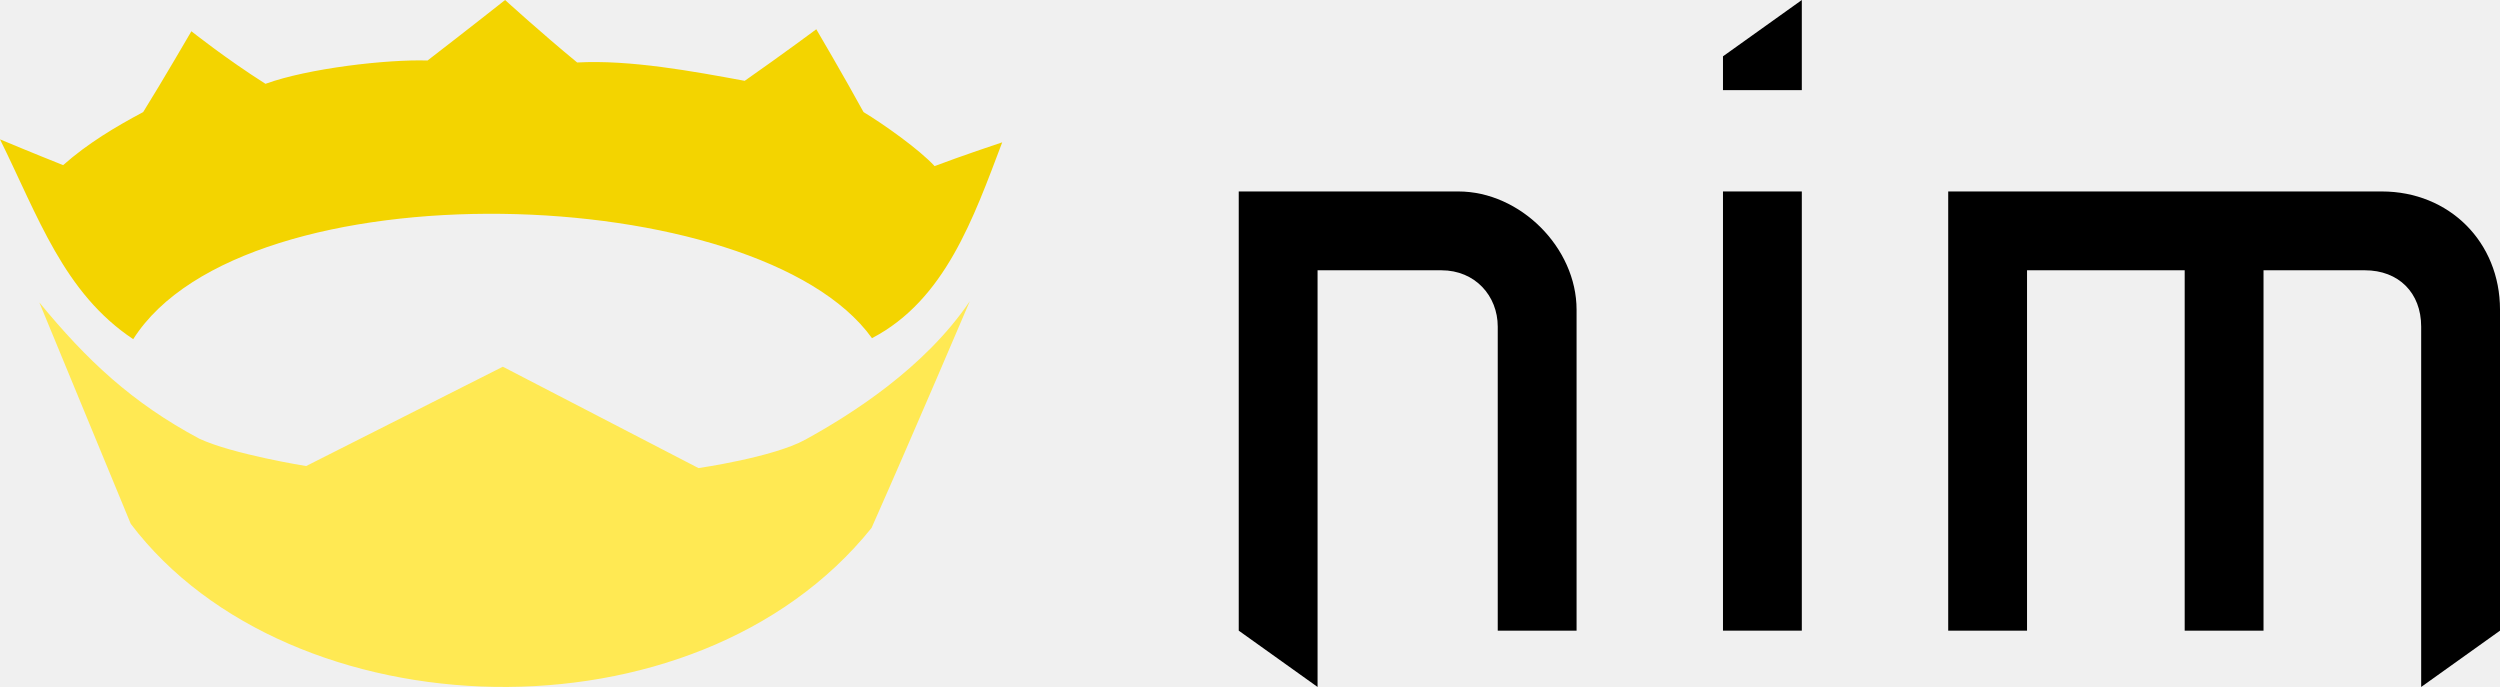
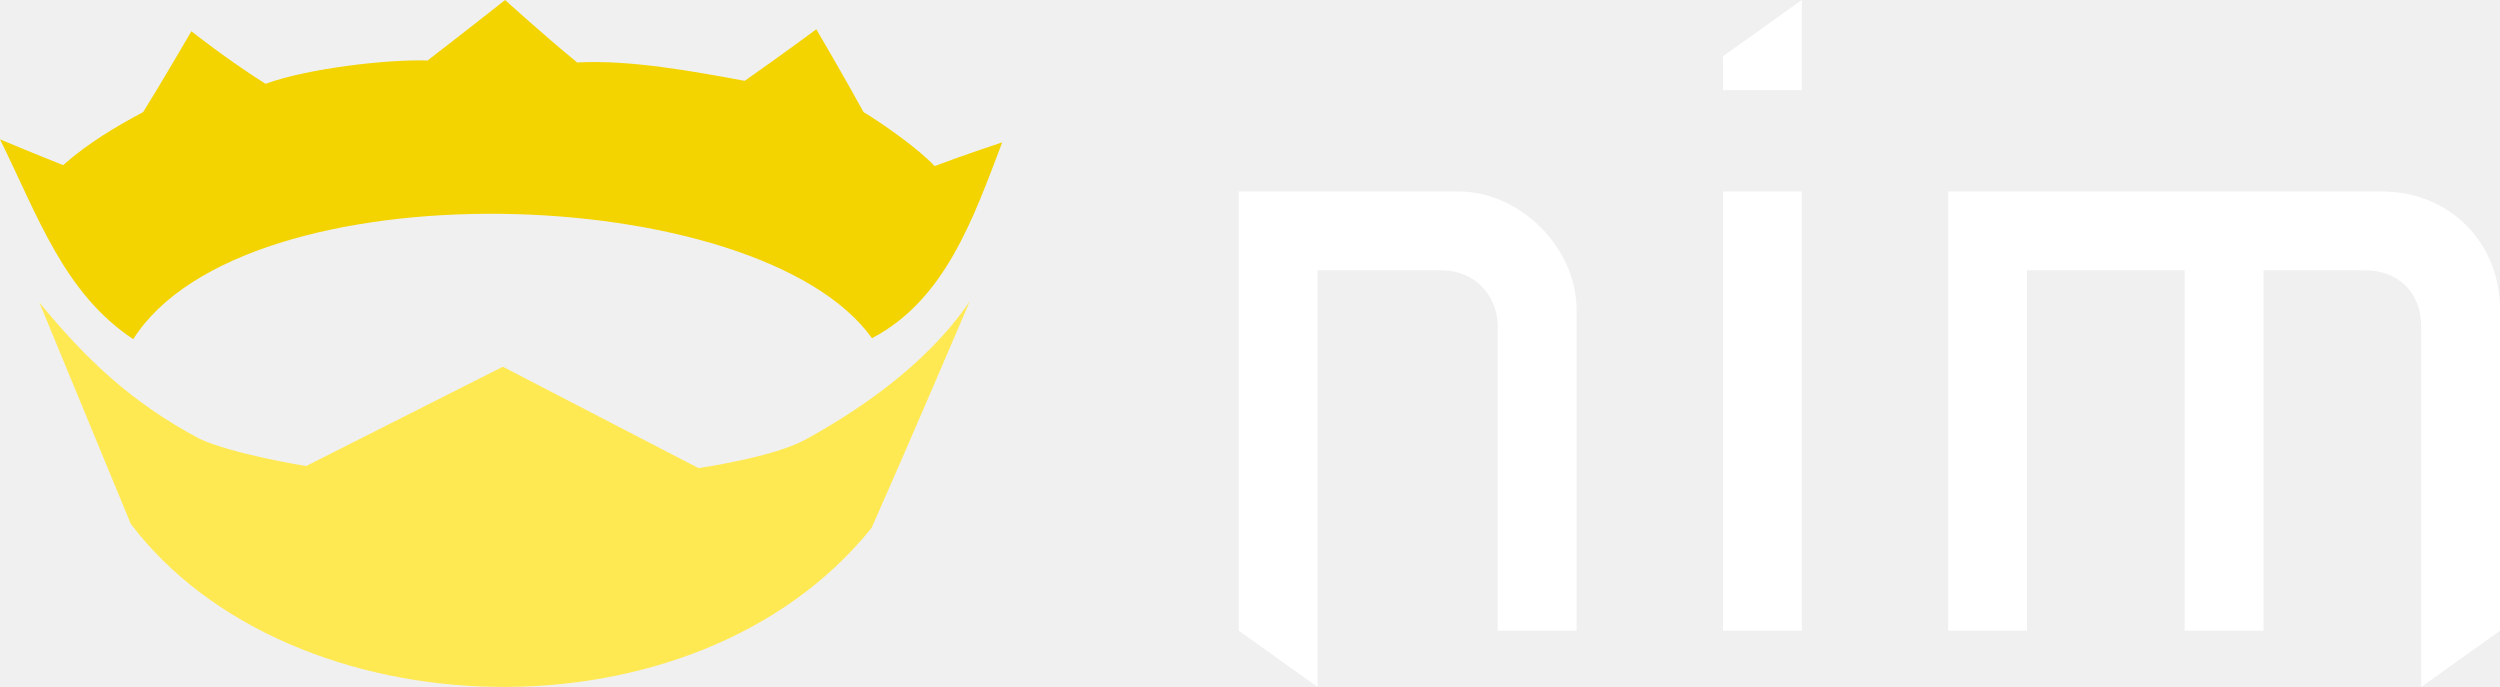
<svg xmlns="http://www.w3.org/2000/svg" width="62.653mm" height="17.216mm" viewBox="0 0 222 61" id="svg3522" version="1.1">
  <defs id="defs3524" />
  <g id="layer1" transform="translate(-43.28551,-410.4336)">
-     <g id="g4463" transform="translate(-621.5527,-186.1789)" style="fill:#000000">
-       <path style="fill:#000000;fill-opacity:1;stroke:none" d="m 774.838,652.613 v -39 c 0,0 14.001,0 19.5,0 5.5,0 10.5,5 10.5,10.5 4e-4,5.5 0,28.5 0,28.5 h -7 c 0,0 -3.9e-4,-18 -4e-4,-27 0,-2.719 -2,-5 -5,-5 -3.667,0 -11,0 -11,0 v 37 z" id="path3118" />
-       <path style="fill:#000000;fill-opacity:1;stroke:none" d="m 817.839,652.613 v -39 h 7 v 39 z" id="path3120" />
-       <path style="fill:#000000;fill-opacity:1;stroke:none" d="m 817.839,604.613 h 7 v -8 l -7,5 z" id="path3122" />
-       <path style="fill:#000000;fill-opacity:1;stroke:none" d="m 844.839,652.613 h -7 v -39 h 38.5 c 6,0 10.5,4.5 10.5,10.5 v 28.5 l -7,5 -4e-4,-32 c -4e-5,-3 -2,-5 -5,-5 h -9 v 32 h -7 v -32 h -14 z" id="path3124" />
-     </g>
-     <g id="g4459" transform="translate(-621.5527,-186.1789)">
-       <path style="fill:#f3d400;fill-opacity:1;stroke:none" d="m 709.691,596.613 c 0,0 -3.41,2.695 -6.887,5.372 -3.576,-0.114 -10.591,0.687 -14.392,2.069 -3.501,-2.218 -6.578,-4.667 -6.578,-4.667 0,0 -2.629,4.523 -4.282,7.177 -2.452,1.304 -4.914,2.771 -7.108,4.711 -2.552,-1.013 -5.51,-2.249 -5.607,-2.29 3.379,6.816 5.651,13.642 11.831,17.744 9.839,-15.539 55.56,-14.107 65.602,-0.088 6.49,-3.385 9.014,-10.668 11.566,-17.392 -0.28,0.092 -3.753,1.255 -6.004,2.113 -1.344,-1.463 -4.512,-3.713 -6.313,-4.799 -1.708,-3.128 -4.194,-7.353 -4.194,-7.353 0,0 -2.944,2.19 -6.357,4.579 -4.611,-0.851 -10.187,-1.885 -14.877,-1.629 -3.193,-2.624 -6.401,-5.548 -6.401,-5.548 z" id="path3054" />
-       <path style="fill:#ffe953;fill-opacity:1;stroke:none" d="m 668.332,623.471 c 0,0 4.79,11.598 8.117,19.657 14.096,18.597 50.092,19.89 65.785,0.36 3.713,-8.369 8.723,-20.13 8.723,-20.13 -4.026,5.964 -10.578,10.081 -14.613,12.299 -2.867,1.571 -9.483,2.52 -9.483,2.52 l -17.37,-9.001 -17.469,8.821 c 0,0 -6.528,-1.049 -9.483,-2.43 -5.965,-3.184 -9.976,-6.946 -14.206,-12.096 z" id="path3051" />
+     <g style="display:inline" id="g4469" transform="translate(-621.5527,-186.1789)">
+       <g id="g4463">
+         <path style="fill:#ffffff;fill-opacity:1;stroke:none" d="m 774.838,652.613 0,-39 c 0,0 14.001,0 19.5,0 5.5,0 10.5,5 10.5,10.5 4e-4,5.5 0,28.5 0,28.5 l -7,0 c 0,0 -3.9e-4,-18 -4e-4,-27 0,-2.719 -2,-5 -5,-5 -3.667,0 -11,0 -11,0 l 0,37 z" id="path3118" />
+         <path style="fill:#ffffff;fill-opacity:1;stroke:none" d="m 817.839,652.613 0,-39 7,0 0,39 z" id="path3120" />
+         <path style="fill:#ffffff;fill-opacity:1;stroke:none" d="m 817.839,604.613 7,0 0,-8 -7,5 z" id="path3122" />
+         <path style="fill:#ffffff;fill-opacity:1;stroke:none" d="m 844.839,652.613 -7,0 0,-39 38.5,0 c 6,0 10.5,4.5 10.5,10.5 l 0,28.5 -7,5 -4e-4,-32 c -4e-5,-3 -2,-5 -5,-5 l -9,0 0,32 -7,0 0,-32 -14,0 z" id="path3124" />
+       </g>
+       <g id="g4459">
+         <path style="fill:#f3d400;fill-opacity:1;stroke:none" d="m 709.691,596.613 c 0,0 -3.41,2.695 -6.887,5.372 -3.576,-0.114 -10.591,0.687 -14.392,2.069 -3.501,-2.218 -6.578,-4.667 -6.578,-4.667 0,0 -2.629,4.523 -4.282,7.177 -2.452,1.304 -4.914,2.771 -7.108,4.711 -2.552,-1.013 -5.51,-2.249 -5.607,-2.29 3.379,6.816 5.651,13.642 11.831,17.744 9.839,-15.539 55.56,-14.107 65.602,-0.088 6.49,-3.385 9.014,-10.668 11.566,-17.392 -0.28,0.092 -3.753,1.255 -6.004,2.113 -1.344,-1.463 -4.512,-3.713 -6.313,-4.799 -1.708,-3.128 -4.194,-7.353 -4.194,-7.353 0,0 -2.944,2.19 -6.357,4.579 -4.611,-0.851 -10.187,-1.885 -14.877,-1.629 -3.193,-2.624 -6.401,-5.548 -6.401,-5.548 z" id="path3054" />
+         <path style="fill:#ffe953;fill-opacity:1;stroke:none" d="m 668.332,623.471 c 0,0 4.79,11.598 8.117,19.657 14.096,18.597 50.092,19.89 65.785,0.36 3.713,-8.369 8.723,-20.13 8.723,-20.13 -4.026,5.964 -10.578,10.081 -14.613,12.299 -2.867,1.571 -9.483,2.52 -9.483,2.52 l -17.37,-9.001 -17.469,8.821 c 0,0 -6.528,-1.049 -9.483,-2.43 -5.965,-3.184 -9.976,-6.946 -14.206,-12.096 z" id="path3051" />
+       </g>
    </g>
  </g>
</svg>
